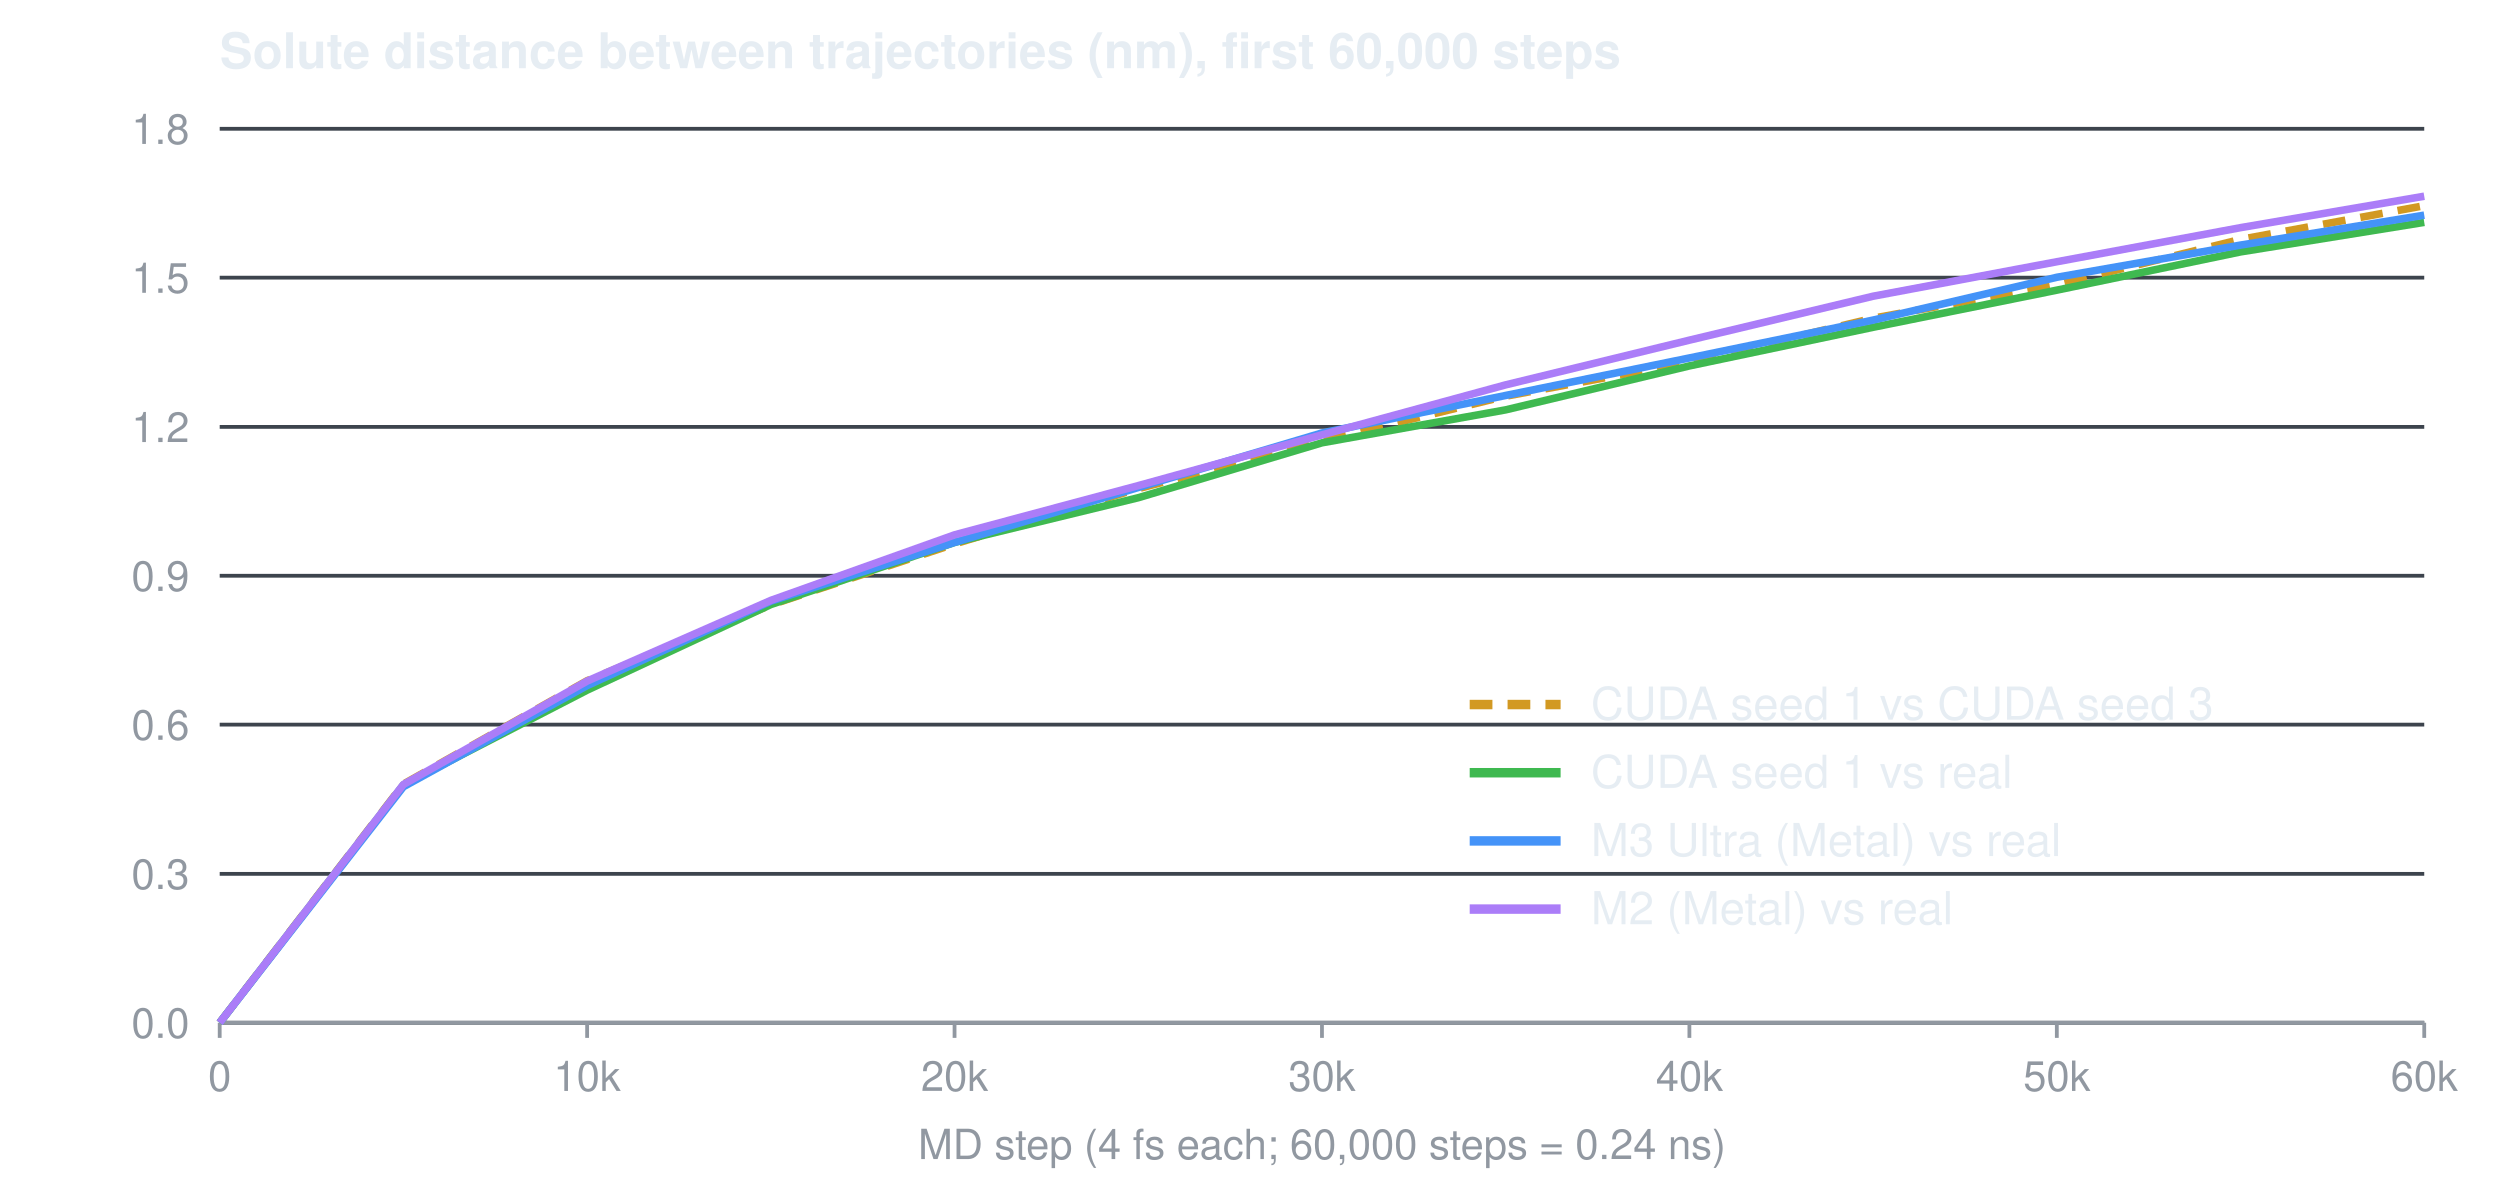
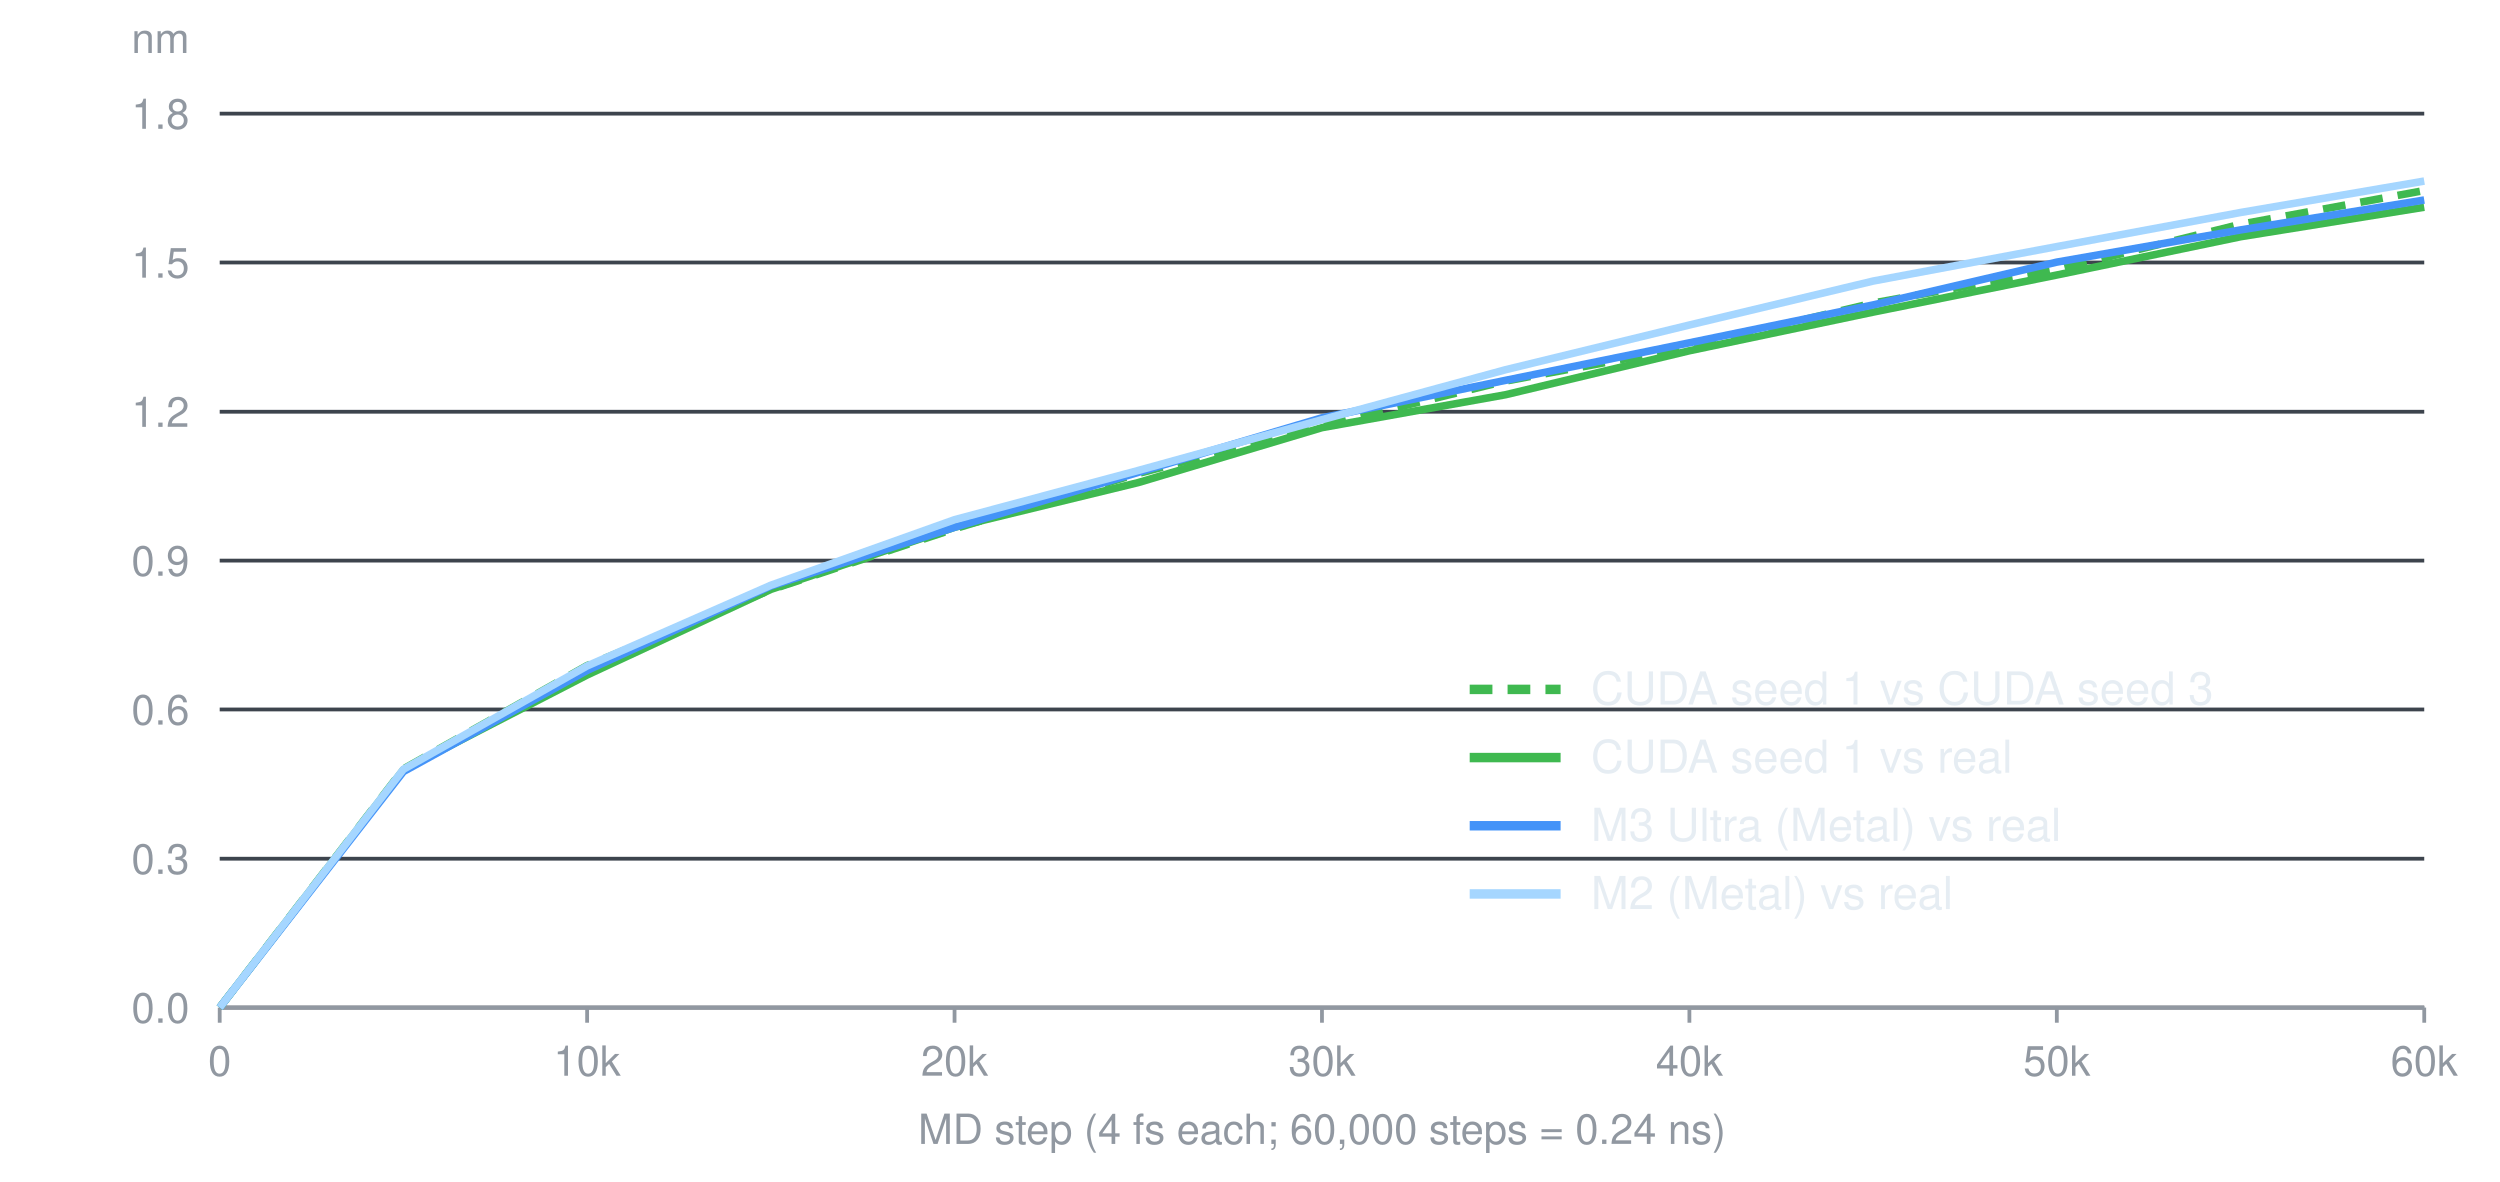
- <svg xmlns="http://www.w3.org/2000/svg" width="660" height="316" viewBox="0 0 660 316" role="img" aria-label="Distance from the real trajectory against the distance between two CUDA seeds" font-family="-apple-system, BlinkMacSystemFont, 'Segoe UI', Helvetica, Arial, sans-serif">
-   <text x="58.0" y="18.0" font-size="13" fill="#e6edf3" text-anchor="start" font-weight="600">Solute distance between trajectories (nm), first 60,000 steps</text>
-   <line x1="58.0" y1="270.0" x2="640.0" y2="270.0" stroke="#3d444d" stroke-width="1.0" />
-   <text x="50.0" y="274.0" font-size="11" fill="#9198a1" text-anchor="end" font-weight="normal">0.0</text>
-   <line x1="58.0" y1="230.7" x2="640.0" y2="230.7" stroke="#3d444d" stroke-width="1.0" />
-   <text x="50.0" y="234.7" font-size="11" fill="#9198a1" text-anchor="end" font-weight="normal">0.3</text>
-   <line x1="58.0" y1="191.3" x2="640.0" y2="191.3" stroke="#3d444d" stroke-width="1.0" />
-   <text x="50.0" y="195.3" font-size="11" fill="#9198a1" text-anchor="end" font-weight="normal">0.6</text>
-   <line x1="58.0" y1="152.0" x2="640.0" y2="152.0" stroke="#3d444d" stroke-width="1.0" />
-   <text x="50.0" y="156.0" font-size="11" fill="#9198a1" text-anchor="end" font-weight="normal">0.9</text>
-   <line x1="58.0" y1="112.7" x2="640.0" y2="112.7" stroke="#3d444d" stroke-width="1.0" />
-   <text x="50.0" y="116.7" font-size="11" fill="#9198a1" text-anchor="end" font-weight="normal">1.2</text>
-   <line x1="58.0" y1="73.3" x2="640.0" y2="73.3" stroke="#3d444d" stroke-width="1.0" />
-   <text x="50.0" y="77.3" font-size="11" fill="#9198a1" text-anchor="end" font-weight="normal">1.5</text>
-   <line x1="58.0" y1="34.0" x2="640.0" y2="34.0" stroke="#3d444d" stroke-width="1.0" />
-   <text x="50.0" y="38.0" font-size="11" fill="#9198a1" text-anchor="end" font-weight="normal">1.8</text>
-   <line x1="58.0" y1="270.0" x2="58.0" y2="274.0" stroke="#9198a1" stroke-width="1.0" />
-   <text x="58.0" y="288.0" font-size="11" fill="#9198a1" text-anchor="middle" font-weight="normal">0</text>
-   <line x1="155.0" y1="270.0" x2="155.0" y2="274.0" stroke="#9198a1" stroke-width="1.0" />
-   <text x="155.0" y="288.0" font-size="11" fill="#9198a1" text-anchor="middle" font-weight="normal">10k</text>
-   <line x1="252.0" y1="270.0" x2="252.0" y2="274.0" stroke="#9198a1" stroke-width="1.0" />
-   <text x="252.0" y="288.0" font-size="11" fill="#9198a1" text-anchor="middle" font-weight="normal">20k</text>
-   <line x1="349.0" y1="270.0" x2="349.0" y2="274.0" stroke="#9198a1" stroke-width="1.0" />
-   <text x="349.0" y="288.0" font-size="11" fill="#9198a1" text-anchor="middle" font-weight="normal">30k</text>
-   <line x1="446.0" y1="270.0" x2="446.0" y2="274.0" stroke="#9198a1" stroke-width="1.0" />
-   <text x="446.0" y="288.0" font-size="11" fill="#9198a1" text-anchor="middle" font-weight="normal">40k</text>
-   <line x1="543.0" y1="270.0" x2="543.0" y2="274.0" stroke="#9198a1" stroke-width="1.0" />
-   <text x="543.0" y="288.0" font-size="11" fill="#9198a1" text-anchor="middle" font-weight="normal">50k</text>
-   <line x1="640.0" y1="270.0" x2="640.0" y2="274.0" stroke="#9198a1" stroke-width="1.0" />
-   <text x="640.0" y="288.0" font-size="11" fill="#9198a1" text-anchor="middle" font-weight="normal">60k</text>
-   <line x1="58.0" y1="270.0" x2="640.0" y2="270.0" stroke="#9198a1" stroke-width="1.0" />
-   <text x="349.0" y="306.0" font-size="11" fill="#9198a1" text-anchor="middle" font-weight="normal">MD step (4 fs each; 60,000 steps = 0.24 ns)</text>
-   <polyline points="58.0,270.0 106.5,207.0 155.0,179.7 203.5,159.7 252.0,143.6 300.5,129.0 349.0,116.4 397.5,104.6 446.0,95.6 494.5,84.0 543.0,75.2 591.5,63.2 640.0,54.3" fill="none" stroke="#d29922" stroke-width="2.0" stroke-dasharray="6 4" stroke-linejoin="round" />
-   <polyline points="58.0,270.0 106.5,207.2 155.0,182.2 203.5,159.6 252.0,143.2 300.5,131.4 349.0,116.9 397.5,108.2 446.0,96.6 494.5,86.4 543.0,76.6 591.5,66.5 640.0,58.7" fill="none" stroke="#3fb950" stroke-width="2.0" stroke-linejoin="round" />
-   <polyline points="58.0,270.0 106.5,207.7 155.0,181.0 203.5,158.7 252.0,143.2 300.5,128.7 349.0,114.3 397.5,104.4 446.0,94.5 494.5,84.5 543.0,73.2 591.5,64.7 640.0,56.8" fill="none" stroke="#4493f8" stroke-width="2.0" stroke-linejoin="round" />
-   <polyline points="58.0,270.0 106.5,207.1 155.0,179.8 203.5,158.5 252.0,141.2 300.5,128.2 349.0,114.8 397.5,101.6 446.0,89.8 494.5,78.2 543.0,69.1 591.5,60.1 640.0,51.8" fill="none" stroke="#ab7df8" stroke-width="2.0" stroke-linejoin="round" />
-   <line x1="388.0" y1="186.0" x2="412.0" y2="186.0" stroke="#d29922" stroke-width="2.5" stroke-dasharray="6 4" />
-   <text x="420.0" y="190.0" font-size="12" fill="#e6edf3" text-anchor="start" font-weight="normal">CUDA seed 1 vs CUDA seed 3</text>
-   <line x1="388.0" y1="204.0" x2="412.0" y2="204.0" stroke="#3fb950" stroke-width="2.5" />
-   <text x="420.0" y="208.0" font-size="12" fill="#e6edf3" text-anchor="start" font-weight="normal">CUDA seed 1 vs real</text>
-   <line x1="388.0" y1="222.0" x2="412.0" y2="222.0" stroke="#4493f8" stroke-width="2.5" />
-   <text x="420.0" y="226.0" font-size="12" fill="#e6edf3" text-anchor="start" font-weight="normal">M3 Ultra (Metal) vs real</text>
-   <line x1="388.0" y1="240.0" x2="412.0" y2="240.0" stroke="#ab7df8" stroke-width="2.5" />
-   <text x="420.0" y="244.0" font-size="12" fill="#e6edf3" text-anchor="start" font-weight="normal">M2 (Metal) vs real</text>
+ <svg xmlns="http://www.w3.org/2000/svg" width="660" height="312" viewBox="0 0 660 312" role="img" aria-label="Distance from the real trajectory against the distance between two CUDA seeds" font-family="-apple-system, BlinkMacSystemFont, 'Segoe UI', Helvetica, Arial, sans-serif">
+   <line x1="58.0" y1="266.0" x2="640.0" y2="266.0" stroke="#3d444d" stroke-width="1.0" />
+   <text x="50.0" y="270.0" font-size="11" fill="#9198a1" text-anchor="end" font-weight="normal">0.0</text>
+   <line x1="58.0" y1="226.7" x2="640.0" y2="226.7" stroke="#3d444d" stroke-width="1.0" />
+   <text x="50.0" y="230.7" font-size="11" fill="#9198a1" text-anchor="end" font-weight="normal">0.3</text>
+   <line x1="58.0" y1="187.3" x2="640.0" y2="187.3" stroke="#3d444d" stroke-width="1.0" />
+   <text x="50.0" y="191.3" font-size="11" fill="#9198a1" text-anchor="end" font-weight="normal">0.6</text>
+   <line x1="58.0" y1="148.0" x2="640.0" y2="148.0" stroke="#3d444d" stroke-width="1.0" />
+   <text x="50.0" y="152.0" font-size="11" fill="#9198a1" text-anchor="end" font-weight="normal">0.9</text>
+   <line x1="58.0" y1="108.7" x2="640.0" y2="108.7" stroke="#3d444d" stroke-width="1.0" />
+   <text x="50.0" y="112.7" font-size="11" fill="#9198a1" text-anchor="end" font-weight="normal">1.2</text>
+   <line x1="58.0" y1="69.3" x2="640.0" y2="69.3" stroke="#3d444d" stroke-width="1.0" />
+   <text x="50.0" y="73.3" font-size="11" fill="#9198a1" text-anchor="end" font-weight="normal">1.5</text>
+   <line x1="58.0" y1="30.0" x2="640.0" y2="30.0" stroke="#3d444d" stroke-width="1.0" />
+   <text x="50.0" y="34.0" font-size="11" fill="#9198a1" text-anchor="end" font-weight="normal">1.8</text>
+   <line x1="58.0" y1="266.0" x2="58.0" y2="270.0" stroke="#9198a1" stroke-width="1.0" />
+   <text x="58.0" y="284.0" font-size="11" fill="#9198a1" text-anchor="middle" font-weight="normal">0</text>
+   <line x1="155.0" y1="266.0" x2="155.0" y2="270.0" stroke="#9198a1" stroke-width="1.0" />
+   <text x="155.0" y="284.0" font-size="11" fill="#9198a1" text-anchor="middle" font-weight="normal">10k</text>
+   <line x1="252.0" y1="266.0" x2="252.0" y2="270.0" stroke="#9198a1" stroke-width="1.0" />
+   <text x="252.0" y="284.0" font-size="11" fill="#9198a1" text-anchor="middle" font-weight="normal">20k</text>
+   <line x1="349.0" y1="266.0" x2="349.0" y2="270.0" stroke="#9198a1" stroke-width="1.0" />
+   <text x="349.0" y="284.0" font-size="11" fill="#9198a1" text-anchor="middle" font-weight="normal">30k</text>
+   <line x1="446.0" y1="266.0" x2="446.0" y2="270.0" stroke="#9198a1" stroke-width="1.0" />
+   <text x="446.0" y="284.0" font-size="11" fill="#9198a1" text-anchor="middle" font-weight="normal">40k</text>
+   <line x1="543.0" y1="266.0" x2="543.0" y2="270.0" stroke="#9198a1" stroke-width="1.0" />
+   <text x="543.0" y="284.0" font-size="11" fill="#9198a1" text-anchor="middle" font-weight="normal">50k</text>
+   <line x1="640.0" y1="266.0" x2="640.0" y2="270.0" stroke="#9198a1" stroke-width="1.0" />
+   <text x="640.0" y="284.0" font-size="11" fill="#9198a1" text-anchor="middle" font-weight="normal">60k</text>
+   <line x1="58.0" y1="266.0" x2="640.0" y2="266.0" stroke="#9198a1" stroke-width="1.0" />
+   <text x="349.0" y="302.0" font-size="11" fill="#9198a1" text-anchor="middle" font-weight="normal">MD step (4 fs each; 60,000 steps = 0.24 ns)</text>
+   <text x="50.0" y="14.0" font-size="11" fill="#9198a1" text-anchor="end" font-weight="normal">nm</text>
+   <polyline points="58.0,266.0 106.5,203.0 155.0,175.7 203.5,155.7 252.0,139.6 300.5,125.0 349.0,112.4 397.5,100.6 446.0,91.6 494.5,80.0 543.0,71.2 591.5,59.2 640.0,50.3" fill="none" stroke="#3fb950" stroke-width="2.0" stroke-dasharray="6 4" stroke-linejoin="round" />
+   <polyline points="58.0,266.0 106.5,203.2 155.0,178.2 203.5,155.6 252.0,139.2 300.5,127.4 349.0,112.9 397.5,104.2 446.0,92.6 494.5,82.4 543.0,72.6 591.5,62.5 640.0,54.7" fill="none" stroke="#3fb950" stroke-width="2.0" stroke-linejoin="round" />
+   <polyline points="58.0,266.0 106.5,203.7 155.0,177.0 203.5,154.7 252.0,139.2 300.5,124.7 349.0,110.3 397.5,100.4 446.0,90.5 494.5,80.5 543.0,69.2 591.5,60.7 640.0,52.8" fill="none" stroke="#4493f8" stroke-width="2.0" stroke-linejoin="round" />
+   <polyline points="58.0,266.0 106.5,203.1 155.0,175.8 203.5,154.5 252.0,137.2 300.5,124.2 349.0,110.8 397.5,97.6 446.0,85.8 494.5,74.2 543.0,65.1 591.5,56.1 640.0,47.8" fill="none" stroke="#a5d6ff" stroke-width="2.0" stroke-linejoin="round" />
+   <line x1="388.0" y1="182.0" x2="412.0" y2="182.0" stroke="#3fb950" stroke-width="2.5" stroke-dasharray="6 4" />
+   <text x="420.0" y="186.0" font-size="12" fill="#e6edf3" text-anchor="start" font-weight="normal">CUDA seed 1 vs CUDA seed 3</text>
+   <line x1="388.0" y1="200.0" x2="412.0" y2="200.0" stroke="#3fb950" stroke-width="2.5" />
+   <text x="420.0" y="204.0" font-size="12" fill="#e6edf3" text-anchor="start" font-weight="normal">CUDA seed 1 vs real</text>
+   <line x1="388.0" y1="218.0" x2="412.0" y2="218.0" stroke="#4493f8" stroke-width="2.5" />
+   <text x="420.0" y="222.0" font-size="12" fill="#e6edf3" text-anchor="start" font-weight="normal">M3 Ultra (Metal) vs real</text>
+   <line x1="388.0" y1="236.0" x2="412.0" y2="236.0" stroke="#a5d6ff" stroke-width="2.5" />
+   <text x="420.0" y="240.0" font-size="12" fill="#e6edf3" text-anchor="start" font-weight="normal">M2 (Metal) vs real</text>
</svg>
